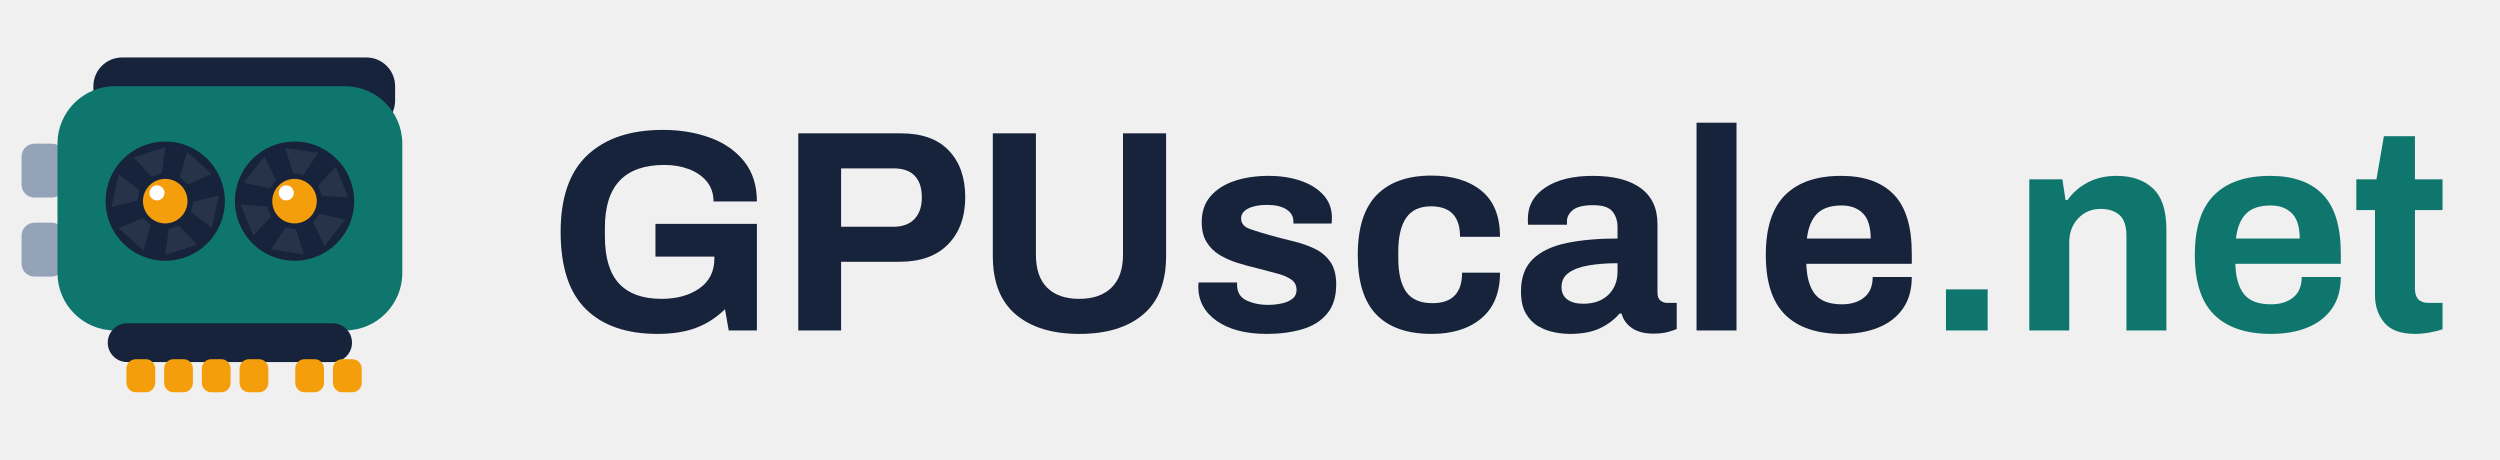
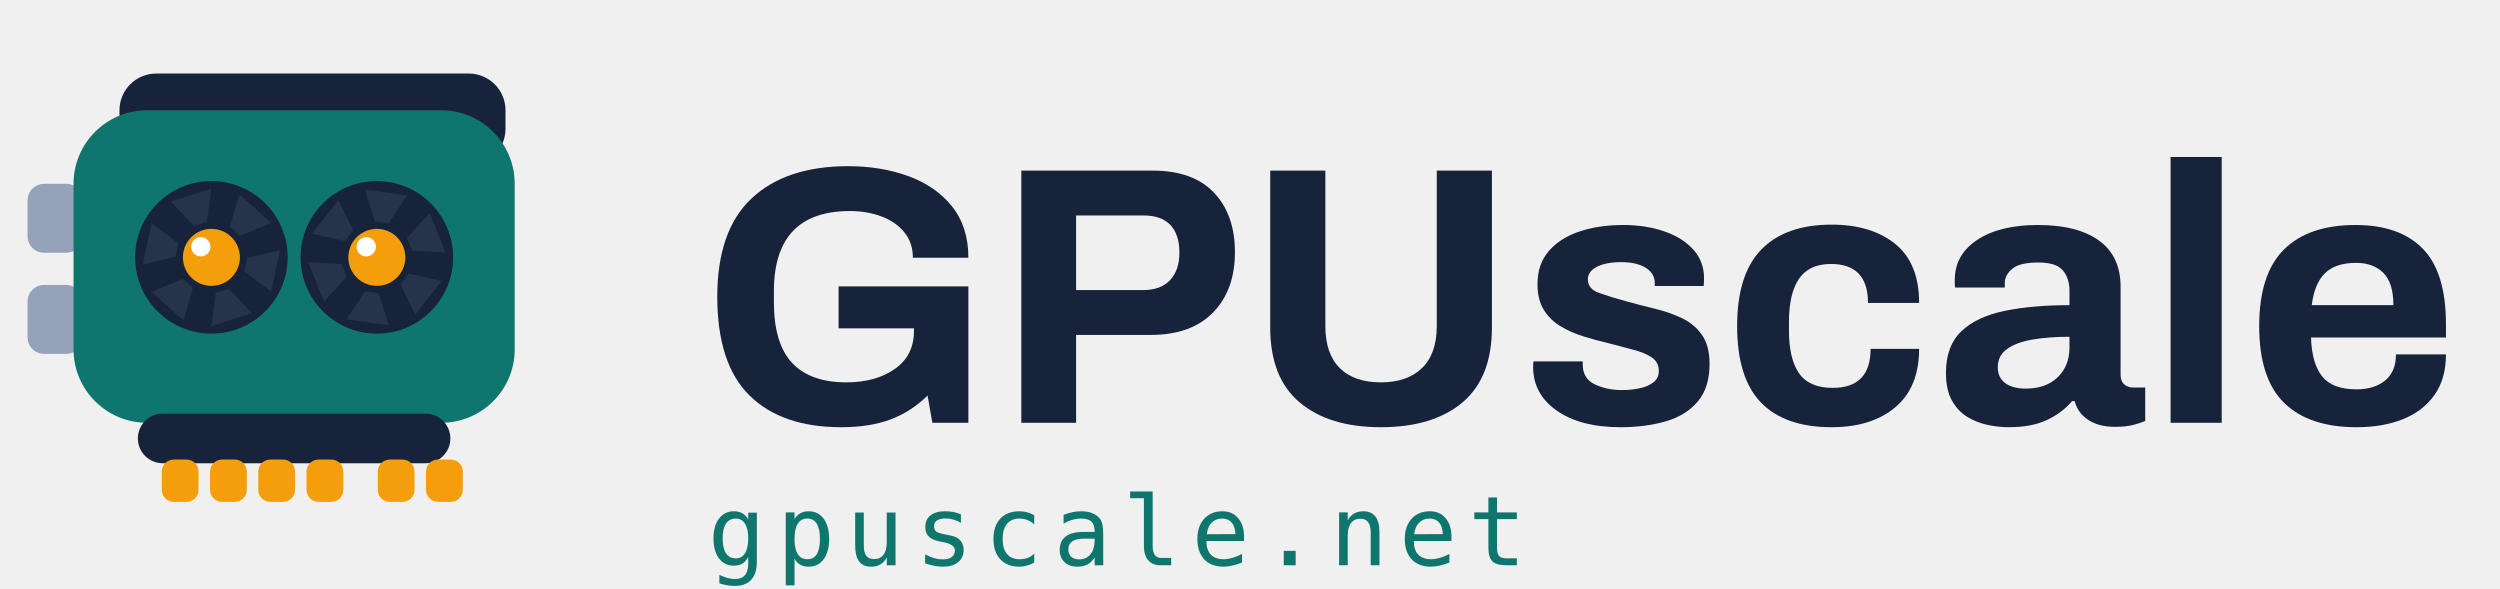
- <svg xmlns="http://www.w3.org/2000/svg" viewBox="0 0 348 64" role="img" aria-label="GPUscale.net">
+ <svg xmlns="http://www.w3.org/2000/svg" viewBox="0 0 272 64" role="img" aria-label="GPUscale · gpuscale.net">
  <rect x="13" y="8" width="42" height="10" rx="4" fill="#16233B" />
  <rect x="3" y="20" width="6" height="7.5" rx="1.8" fill="#94A3B8" />
  <rect x="3" y="31" width="6" height="7.5" rx="1.8" fill="#94A3B8" />
  <rect x="8" y="12" width="48" height="34" rx="8" fill="#0F766E" />
  <circle cx="23.0" cy="28.0" r="8.3" fill="#16233B" />
  <polygon points="26.90,28.07 30.46,27.22 29.50,31.75 26.59,29.52" fill="#263349" />
  <polygon points="24.89,31.41 27.41,34.07 23.00,35.50 23.48,31.87" fill="#263349" />
  <polygon points="20.99,31.34 19.95,34.85 16.50,31.75 19.89,30.35" fill="#263349" />
  <polygon points="19.10,27.93 15.54,28.78 16.50,24.25 19.41,26.48" fill="#263349" />
  <polygon points="21.11,24.59 18.59,21.93 23.00,20.50 22.52,24.13" fill="#263349" />
  <polygon points="25.01,24.66 26.05,21.15 29.50,24.25 26.11,25.65" fill="#263349" />
  <circle cx="23.0" cy="28.0" r="3.1" fill="#F59E0B" />
  <circle cx="21.85" cy="26.85" r="1.05" fill="#FFFFFF" />
  <circle cx="41.0" cy="28.0" r="8.3" fill="#16233B" />
  <polygon points="44.47,29.77 48.05,30.57 45.19,34.22 43.56,30.94" fill="#263349" />
  <polygon points="41.20,31.89 42.30,35.39 37.71,34.74 39.73,31.69" fill="#263349" />
  <polygon points="37.73,30.12 35.25,32.82 33.52,28.52 37.17,28.74" fill="#263349" />
  <polygon points="37.53,26.23 33.95,25.43 36.81,21.78 38.44,25.06" fill="#263349" />
  <polygon points="40.80,24.11 39.70,20.61 44.29,21.26 42.27,24.31" fill="#263349" />
  <polygon points="44.27,25.88 46.75,23.18 48.48,27.48 44.83,27.26" fill="#263349" />
  <circle cx="41.0" cy="28.0" r="3.1" fill="#F59E0B" />
  <circle cx="39.85" cy="26.85" r="1.05" fill="#FFFFFF" />
  <rect x="15" y="45" width="34" height="5.4" rx="2.7" fill="#16233B" />
  <rect x="17.60" y="50" width="4.0" height="4.6" rx="1.3" fill="#F59E0B" />
  <rect x="22.85" y="50" width="4.0" height="4.6" rx="1.3" fill="#F59E0B" />
  <rect x="28.10" y="50" width="4.0" height="4.6" rx="1.3" fill="#F59E0B" />
  <rect x="33.35" y="50" width="4.0" height="4.6" rx="1.3" fill="#F59E0B" />
  <rect x="41.10" y="50" width="4.0" height="4.6" rx="1.3" fill="#F59E0B" />
  <rect x="46.35" y="50" width="4.0" height="4.6" rx="1.3" fill="#F59E0B" />
  <g fill="#16233B">
    <path transform="translate(76.00,46) scale(0.04,-0.04)" d="M388 -12Q226 -12 138.5 74.5Q51 161 51 343Q51 523 144.5 610.5Q238 698 407 698Q496 698 570.5 671.0Q645 644 689.5 588.5Q734 533 734 449H583Q583 490 559.5 518.5Q536 547 497.0 561.5Q458 576 412 576Q205 576 205 358V328Q205 216 254.5 163.0Q304 110 402 110Q482 110 534.0 146.5Q586 183 586 250V257H381V371H734V0H636L623 74Q578 30 522.0 9.0Q466 -12 388 -12Z" />
    <path transform="translate(108.08,46) scale(0.04,-0.04)" d="M76 0V686H433Q543 686 600.0 626.0Q657 566 657 464Q657 361 597.5 300.0Q538 239 428 239H225V0ZM225 361H408Q455 361 480.5 388.0Q506 415 506 463Q506 512 481.5 538.0Q457 564 408 564H225Z" />
    <path transform="translate(135.32,46) scale(0.04,-0.04)" d="M373 -12Q232 -12 152.0 55.5Q72 123 72 259V686H222V263Q222 188 261.0 149.0Q300 110 373 110Q445 110 485.0 149.0Q525 188 525 263V686H675V259Q675 123 595.0 55.5Q515 -12 373 -12Z" />
    <path transform="translate(165.24,46) scale(0.04,-0.04)" d="M277 -12Q168 -12 103.5 33.0Q39 78 39 153Q39 157 39.5 161.0Q40 165 40 167H174Q174 164 174 159Q174 120 207.0 104.5Q240 89 281 89Q304 89 327.0 93.5Q350 98 365.5 109.5Q381 121 381 141Q381 165 361.5 178.0Q342 191 310.5 199.0Q279 207 242 217Q208 225 174.5 235.5Q141 246 113.0 263.0Q85 280 68.0 307.5Q51 335 51 377Q51 432 82.0 467.5Q113 503 165.5 520.5Q218 538 284 538Q345 538 395.0 521.0Q445 504 474.5 471.5Q504 439 504 393Q504 386 503.5 379.5Q503 373 503 372H370V380Q370 406 345.5 421.5Q321 437 278 437Q238 437 213.0 424.5Q188 412 188 390Q188 364 219.0 353.0Q250 342 294 330Q330 320 369.5 310.5Q409 301 443.0 285.0Q477 269 498.0 239.5Q519 210 519 160Q519 96 487.0 58.0Q455 20 400.0 4.0Q345 -12 277 -12Z" />
    <path transform="translate(187.48,46) scale(0.04,-0.04)" d="M295 -12Q168 -12 103.0 55.0Q38 122 38 263Q38 404 104.0 471.5Q170 539 295 539Q403 539 468.0 486.5Q533 434 533 326H394Q394 432 293 432Q234 432 206.5 392.0Q179 352 179 274V251Q179 174 206.5 134.5Q234 95 298 95Q401 95 401 201H533Q533 97 468.5 42.5Q404 -12 295 -12Z" />
    <path transform="translate(210.40,46) scale(0.04,-0.04)" d="M203 -12Q177 -12 147.5 -6.0Q118 0 92.0 15.5Q66 31 49.5 60.0Q33 89 33 136Q33 209 75.0 249.0Q117 289 193.0 304.5Q269 320 369 320V359Q369 393 351.0 414.5Q333 436 284 436Q234 436 213.5 419.0Q193 402 193 380V368H58Q57 373 57.0 378.0Q57 383 57 389Q57 457 118.0 497.5Q179 538 283 538Q391 538 449.5 495.5Q508 453 508 370V131Q508 113 518.0 104.5Q528 96 542 96H575V5Q564 0 543.5 -5.5Q523 -11 493 -11Q449 -11 420.5 7.5Q392 26 383 59H376Q349 27 307.5 7.5Q266 -12 203 -12ZM250 93Q305 93 337.0 124.0Q369 155 369 205V234Q313 234 269.0 226.5Q225 219 199.5 201.0Q174 183 174 151Q174 123 194.0 108.0Q214 93 250 93Z" />
    <path transform="translate(233.60,46) scale(0.04,-0.04)" d="M64 0V723H203V0Z" />
    <path transform="translate(244.28,46) scale(0.04,-0.04)" d="M303 -12Q173 -12 105.5 54.5Q38 121 38 263Q38 404 105.0 471.0Q172 538 300 538Q420 538 483.0 473.5Q546 409 546 268V232H179Q181 162 209.0 126.5Q237 91 303 91Q351 91 380.5 115.0Q410 139 410 186H546Q546 120 515.0 76.0Q484 32 429.5 10.0Q375 -12 303 -12ZM181 320H403Q403 381 375.5 408.0Q348 435 302 435Q245 435 216.5 406.5Q188 378 181 320Z" />
  </g>
-   <g fill="#0F766E">
-     <path transform="translate(267.64,46) scale(0.04,-0.04)" d="M81 0V143H226V0Z" />
-     <path transform="translate(279.92,46) scale(0.04,-0.04)" d="M64 0V526H179L190 454H197Q225 493 268.0 515.5Q311 538 368 538Q447 538 494.0 494.5Q541 451 541 352V0H402V330Q402 380 378.0 401.5Q354 423 312 423Q265 423 234.0 390.0Q203 357 203 307V0Z" />
-     <path transform="translate(304.00,46) scale(0.04,-0.04)" d="M303 -12Q173 -12 105.5 54.5Q38 121 38 263Q38 404 105.0 471.0Q172 538 300 538Q420 538 483.0 473.5Q546 409 546 268V232H179Q181 162 209.0 126.5Q237 91 303 91Q351 91 380.5 115.0Q410 139 410 186H546Q546 120 515.0 76.0Q484 32 429.5 10.0Q375 -12 303 -12ZM181 320H403Q403 381 375.5 408.0Q348 435 302 435Q245 435 216.5 406.5Q188 378 181 320Z" />
-     <path transform="translate(327.36,46) scale(0.04,-0.04)" d="M221 -12Q146 -12 113.5 27.0Q81 66 81 122V419H16V526H86L112 676H220V526H316V419H220V145Q220 96 267 96H316V4Q299 -2 271.5 -7.0Q244 -12 221 -12Z" />
-   </g>
+   <text x="77" y="61.5" font-family="ui-monospace,Menlo,Consolas,monospace" font-size="10.5" letter-spacing="1.2" fill="#0F766E">gpuscale.net</text>
</svg>
